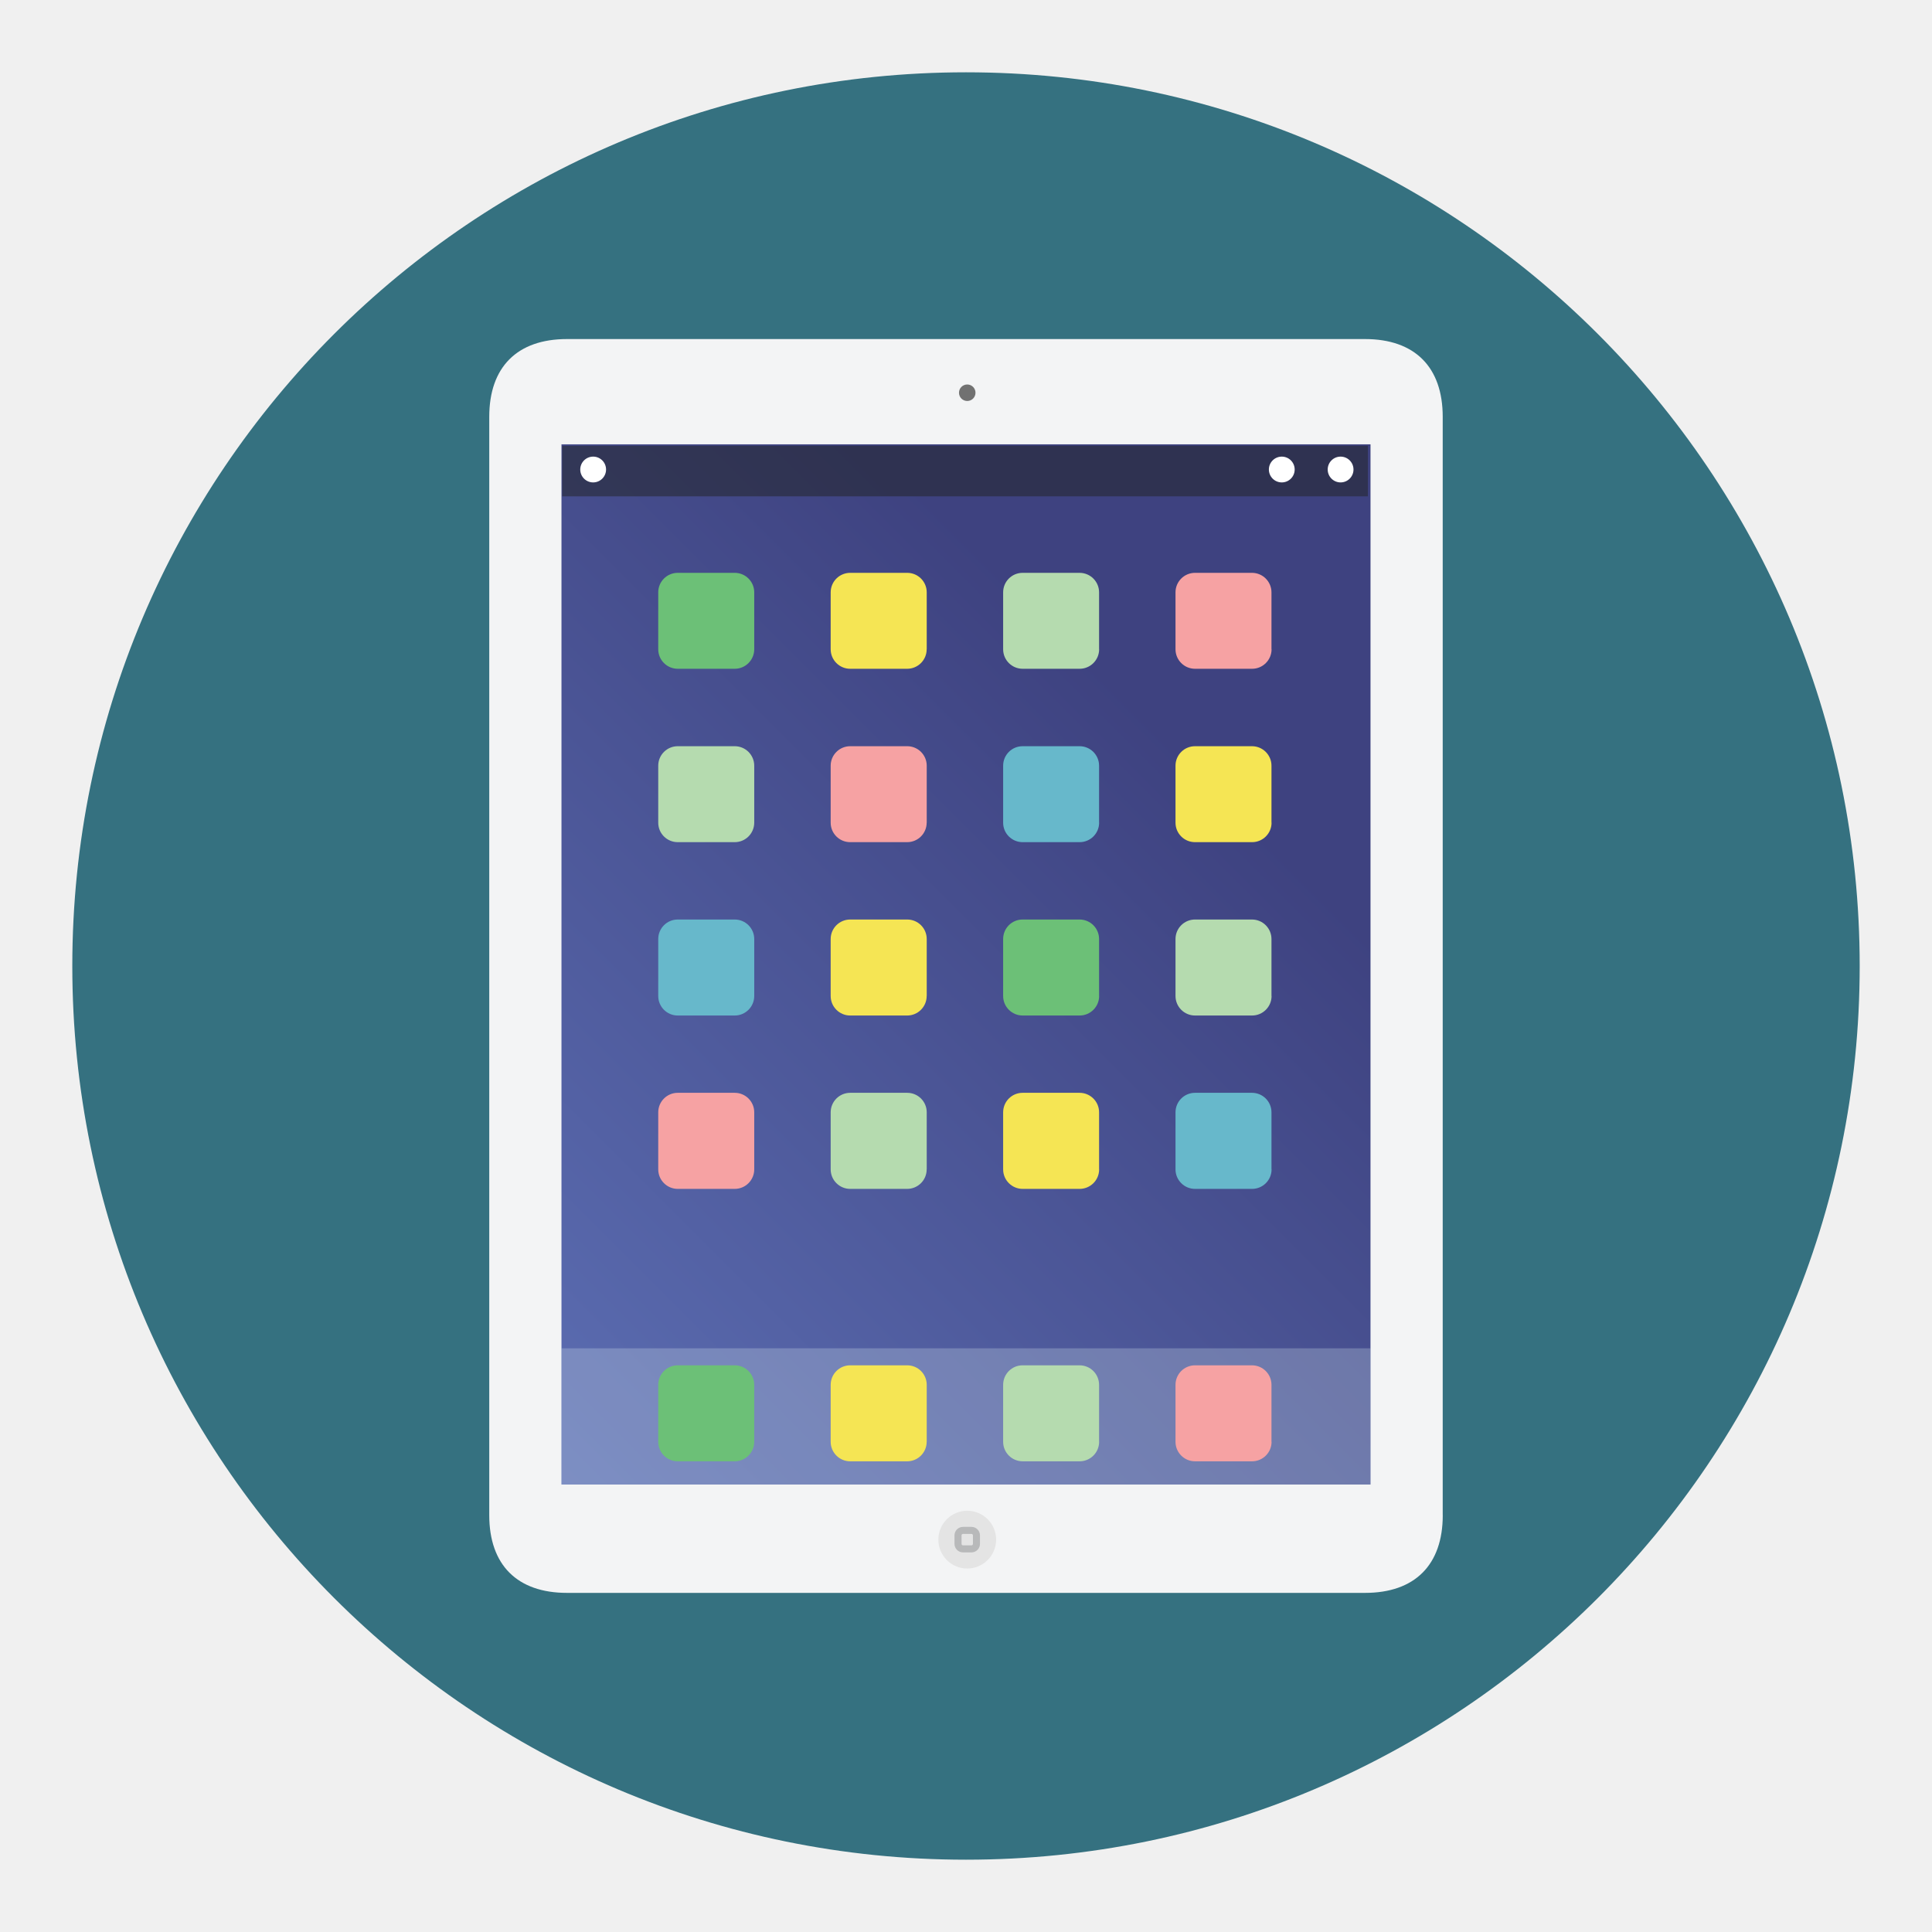
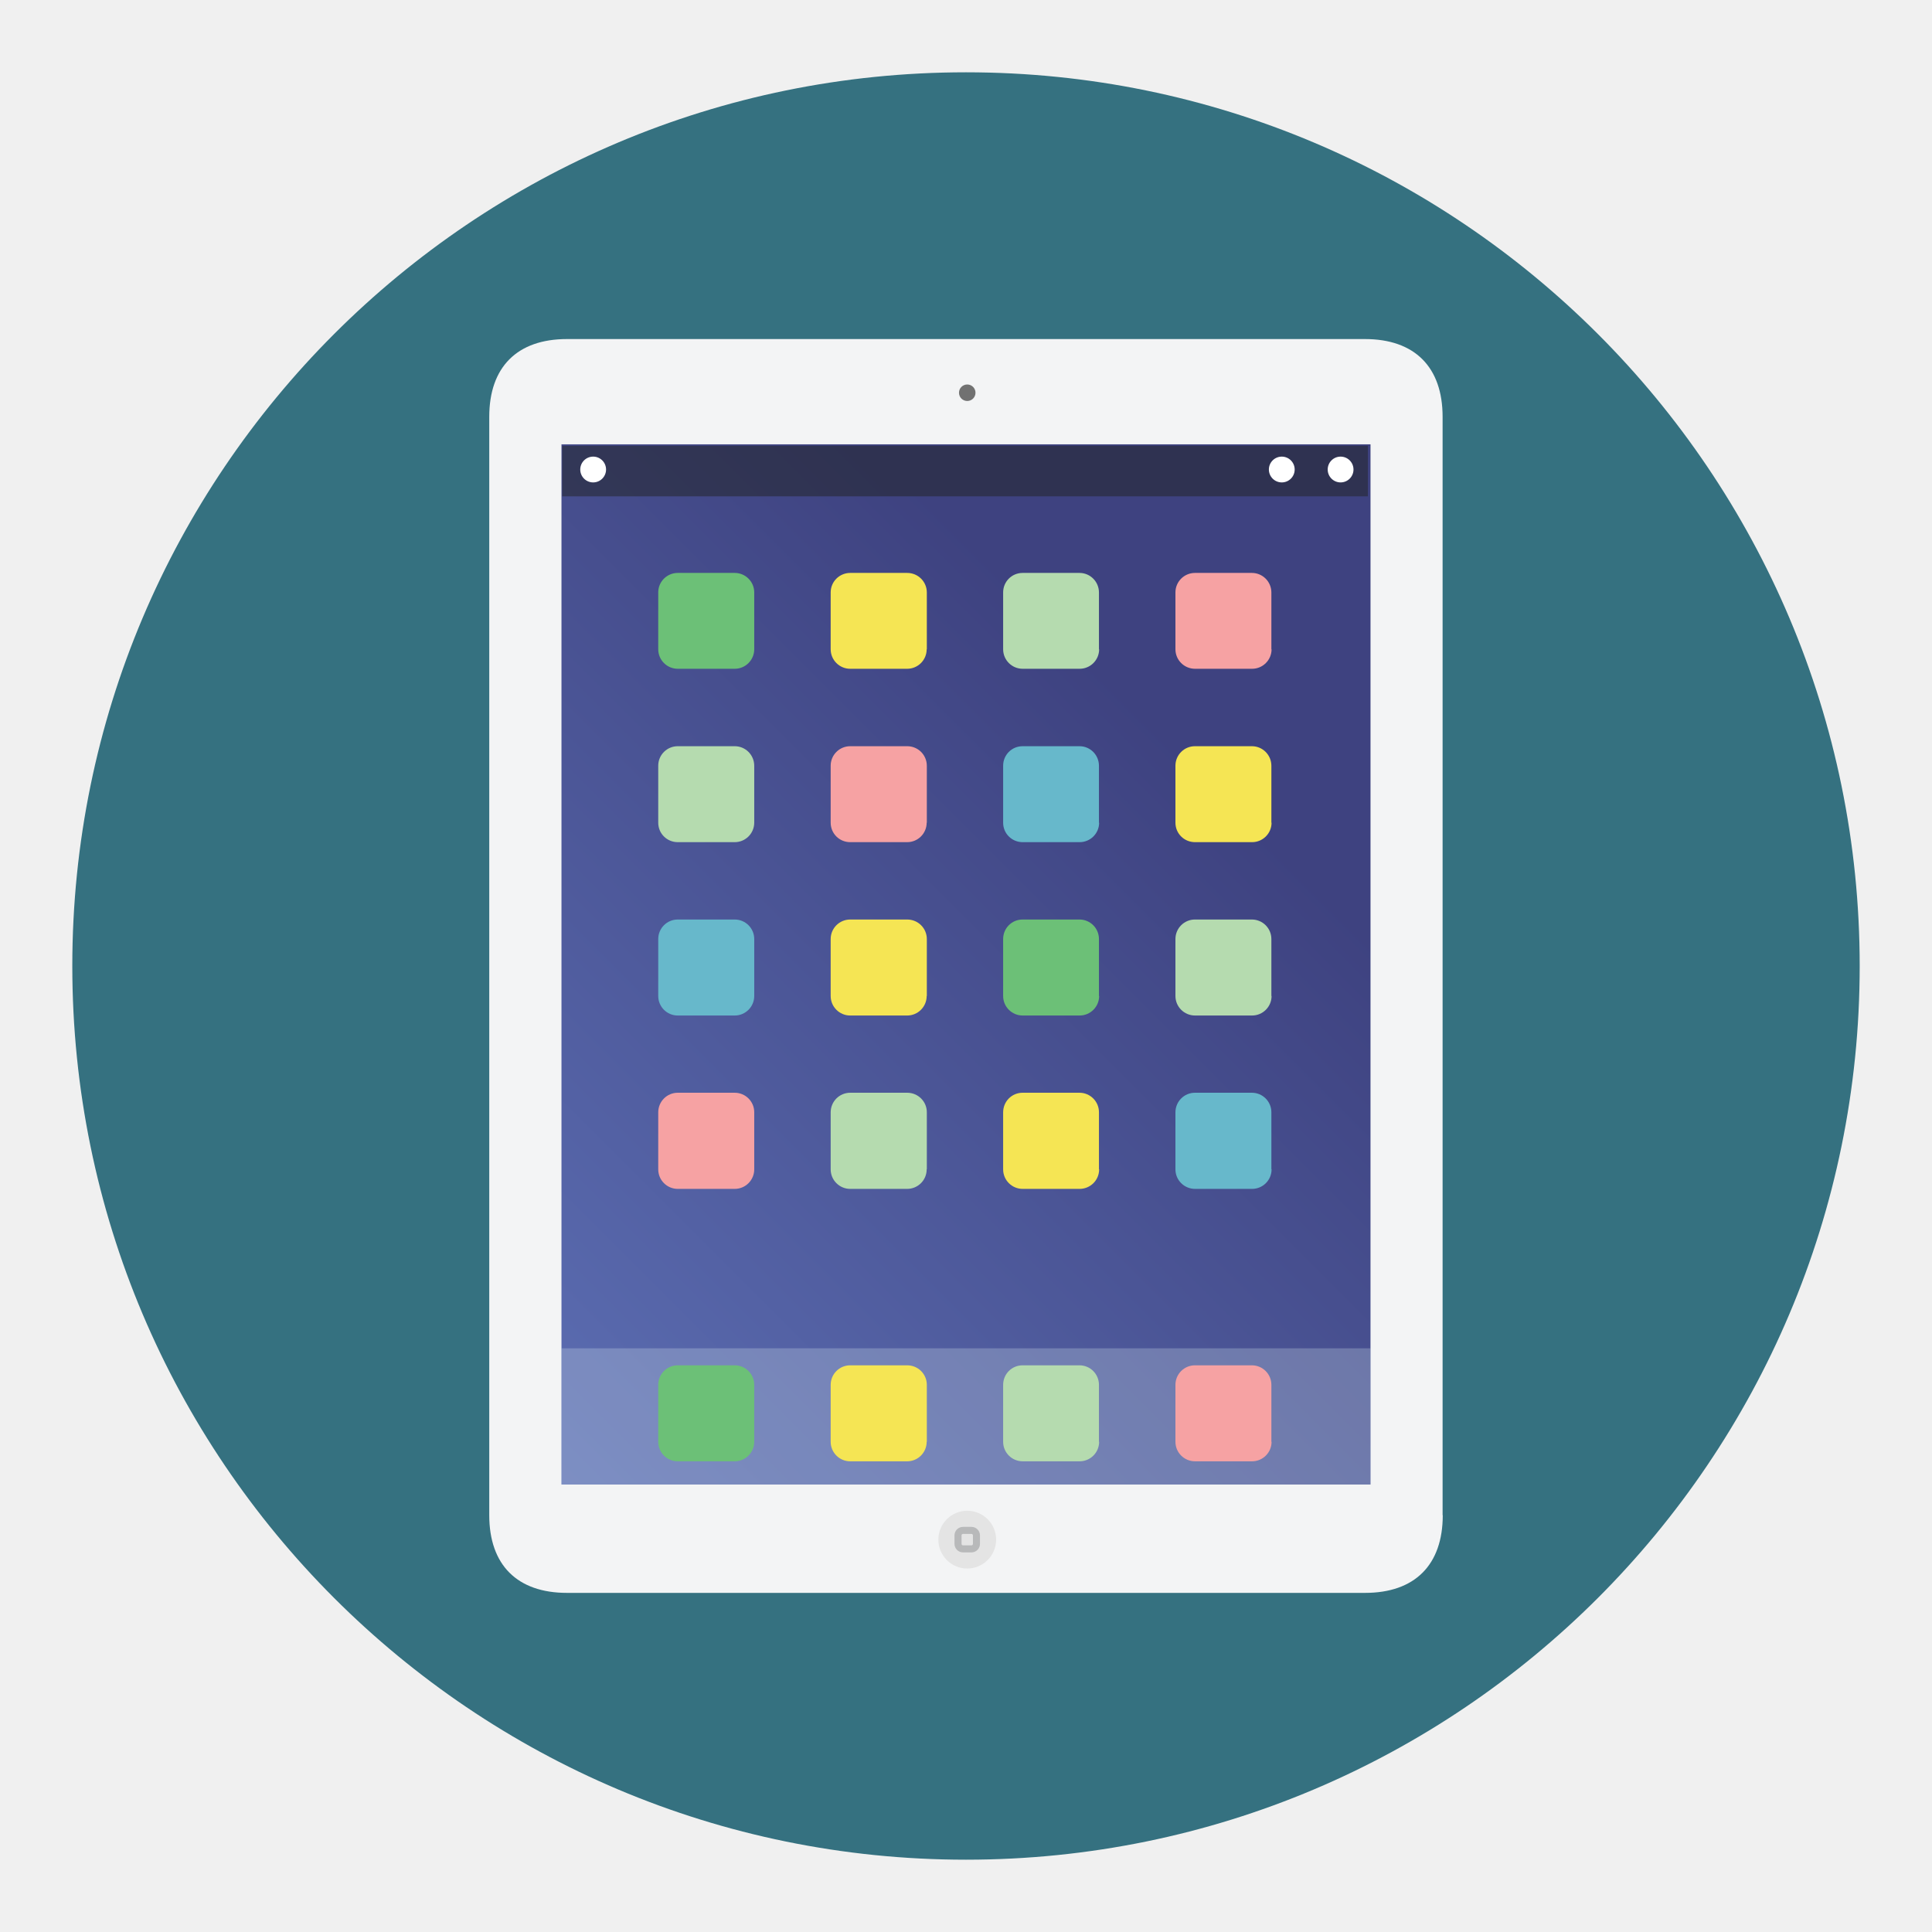
<svg xmlns="http://www.w3.org/2000/svg" width="136.914" height="136.914" viewBox="0 0 136.914 136.914">
  <circle fill="#357180" cx="68.457" cy="68.457" r="63.333" />
-   <path fill="#F3F4F5" d="M102.243 107.376c0 3.525-1.98 5.506-5.508 5.506H40.18c-3.526 0-5.508-1.98-5.508-5.506v-77.84c0-3.525 1.98-5.508 5.507-5.508h56.553c3.526 0 5.508 1.982 5.508 5.508v77.84z" />
+   <path fill="#F3F4F5" d="M102.243 107.376c0 3.525-1.98 5.506-5.508 5.506H40.18c-3.526 0-5.508-1.98-5.508-5.506v-77.84c0-3.525 1.98-5.508 5.507-5.508h56.55c3.52 0 5.503 1.982 5.503 5.508v77.84z" />
  <circle fill="#717171" cx="68.545" cy="27.832" r=".585" />
  <linearGradient id="a" gradientUnits="userSpaceOnUse" x1="35.696" y1="101.108" x2="101.219" y2="35.584">
    <stop offset="0" stop-color="#5C6EB3" />
    <stop offset=".733" stop-color="#3E4280" />
    <stop offset="1" stop-color="#3E4280" />
  </linearGradient>
  <path fill="url(#a)" d="M39.79 31.488h57.333v73.715H39.79z" />
  <path opacity=".25" fill="#DFF1F5" d="M39.79 95.55h57.333v9.652H39.79z" />
-   <path fill="#6CC077" d="M53.45 46.01c0 .765-.62 1.384-1.383 1.384H48.03c-.765 0-1.383-.62-1.383-1.383v-4.033c0-.764.618-1.383 1.383-1.383h4.037c.764 0 1.383.62 1.383 1.384v4.037z" />
-   <path fill="#F5E554" d="M65.67 46.01c0 .765-.618 1.384-1.383 1.384H60.25c-.763 0-1.383-.62-1.383-1.383v-4.033c0-.764.62-1.383 1.384-1.383h4.04c.765 0 1.383.62 1.383 1.384v4.037z" />
-   <path fill="#B5DBAF" d="M77.892 46.01c0 .765-.62 1.384-1.385 1.384h-4.034c-.765 0-1.384-.62-1.384-1.383v-4.033c0-.764.615-1.383 1.38-1.383h4.034c.766 0 1.385.62 1.385 1.384v4.037z" />
-   <path fill="#F6A2A3" d="M90.112 46.01c0 .765-.62 1.384-1.383 1.384h-4.04c-.766 0-1.385-.62-1.385-1.383v-4.033c0-.764.618-1.383 1.384-1.383h4.035c.763 0 1.382.62 1.382 1.384v4.037z" />
+   <path fill="#6CC077" d="M53.45 46.01c0 .765-.62 1.384-1.383 1.384H48.03c-.765 0-1.383-.62-1.383-1.383v-4.03c0-.76.618-1.38 1.383-1.38h4.037c.764 0 1.383.62 1.383 1.386v4.037z" />
+   <path fill="#F5E554" d="M65.67 46.01c0 .765-.618 1.384-1.383 1.384H60.25c-.763 0-1.383-.62-1.383-1.383v-4.03c0-.76.62-1.38 1.384-1.38h4.04c.77 0 1.39.62 1.39 1.386v4.037z" />
+   <path fill="#B5DBAF" d="M77.892 46.01c0 .765-.62 1.384-1.385 1.384h-4.034c-.765 0-1.384-.62-1.384-1.383v-4.03c0-.76.61-1.38 1.38-1.38h4.03c.762 0 1.38.62 1.38 1.386v4.037z" />
+   <path fill="#F6A2A3" d="M90.112 46.01c0 .765-.62 1.384-1.383 1.384h-4.04c-.77 0-1.39-.62-1.39-1.383v-4.03c0-.76.62-1.38 1.382-1.38h4.035c.763 0 1.382.62 1.382 1.386v4.037z" />
  <path fill="#6CC077" d="M53.45 102.175c0 .762-.62 1.383-1.383 1.383H48.03c-.765 0-1.383-.62-1.383-1.383v-4.037c0-.764.618-1.383 1.383-1.383h4.037c.764 0 1.383.62 1.383 1.383v4.037z" />
-   <path fill="#F5E554" d="M65.67 102.175c0 .762-.618 1.383-1.383 1.383H60.25c-.763 0-1.383-.62-1.383-1.383v-4.037c0-.764.62-1.383 1.384-1.383h4.04c.765 0 1.383.62 1.383 1.383v4.037z" />
-   <path fill="#B5DBAF" d="M77.892 102.175c0 .762-.62 1.383-1.385 1.383h-4.034c-.765 0-1.384-.62-1.384-1.383v-4.037c0-.764.615-1.383 1.38-1.383h4.034c.766 0 1.385.62 1.385 1.383v4.037z" />
-   <path fill="#F6A2A3" d="M90.112 102.175c0 .762-.62 1.383-1.383 1.383h-4.04c-.766 0-1.385-.62-1.385-1.383v-4.037c0-.764.618-1.383 1.384-1.383h4.035c.763 0 1.382.62 1.382 1.383v4.037z" />
-   <path fill="#B5DBAF" d="M53.45 58.298c0 .764-.62 1.383-1.383 1.383H48.03c-.765 0-1.383-.615-1.383-1.38v-4.04c0-.76.618-1.38 1.383-1.38h4.037c.764 0 1.383.62 1.383 1.383v4.04z" />
-   <path fill="#F6A2A3" d="M65.67 58.298c0 .764-.618 1.383-1.383 1.383H60.25c-.763 0-1.383-.615-1.383-1.38v-4.04c0-.76.62-1.38 1.384-1.38h4.04c.765 0 1.383.62 1.383 1.383v4.04z" />
-   <path fill="#67B8CB" d="M77.892 58.298c0 .764-.62 1.383-1.385 1.383h-4.034c-.765 0-1.384-.615-1.384-1.38v-4.04c0-.76.615-1.38 1.38-1.38h4.034c.766 0 1.385.62 1.385 1.383v4.04z" />
-   <path fill="#F5E554" d="M90.112 58.298c0 .764-.62 1.383-1.383 1.383h-4.04c-.766 0-1.385-.615-1.385-1.38v-4.04c0-.76.618-1.38 1.384-1.38h4.035c.763 0 1.382.62 1.382 1.383v4.04z" />
+   <path fill="#F5E554" d="M65.67 102.175c0 .762-.618 1.383-1.383 1.383H60.25c-.763 0-1.383-.62-1.383-1.383v-4.037c0-.764.62-1.383 1.384-1.383h4.04c.77 0 1.39.62 1.39 1.383v4.037z" />
+   <path fill="#B5DBAF" d="M77.892 102.175c0 .762-.62 1.383-1.385 1.383h-4.034c-.765 0-1.384-.62-1.384-1.383v-4.037c0-.764.61-1.383 1.38-1.383h4.03c.762 0 1.38.62 1.38 1.383v4.037z" />
+   <path fill="#F6A2A3" d="M90.112 102.175c0 .762-.62 1.383-1.383 1.383h-4.04c-.77 0-1.39-.62-1.39-1.383v-4.037c0-.764.62-1.383 1.382-1.383h4.035c.763 0 1.382.62 1.382 1.383v4.037z" />
+   <path fill="#B5DBAF" d="M53.45 58.298c0 .764-.62 1.383-1.383 1.383H48.03c-.765 0-1.383-.61-1.383-1.38v-4.04c0-.76.618-1.38 1.383-1.38h4.037c.764 0 1.383.62 1.383 1.39v4.04z" />
+   <path fill="#F6A2A3" d="M65.67 58.298c0 .764-.618 1.383-1.383 1.383H60.25c-.763 0-1.383-.61-1.383-1.38v-4.04c0-.76.62-1.38 1.384-1.38h4.04c.77 0 1.39.62 1.39 1.39v4.04z" />
+   <path fill="#67B8CB" d="M77.892 58.298c0 .764-.62 1.383-1.385 1.383h-4.034c-.765 0-1.384-.61-1.384-1.38v-4.04c0-.76.61-1.38 1.38-1.38h4.03c.762 0 1.38.62 1.38 1.39v4.04z" />
+   <path fill="#F5E554" d="M90.112 58.298c0 .764-.62 1.383-1.383 1.383h-4.04c-.77 0-1.39-.61-1.39-1.38v-4.04c0-.76.62-1.38 1.382-1.38h4.035c.763 0 1.382.62 1.382 1.39v4.04z" />
  <path fill="#67B8CB" d="M53.45 70.583c0 .762-.62 1.383-1.383 1.383H48.03c-.765 0-1.383-.62-1.383-1.383v-4.037c0-.764.618-1.383 1.383-1.383h4.037c.764 0 1.383.62 1.383 1.383v4.037z" />
-   <path fill="#F5E554" d="M65.67 70.583c0 .762-.618 1.383-1.383 1.383H60.25c-.763 0-1.383-.62-1.383-1.383v-4.037c0-.764.62-1.383 1.384-1.383h4.04c.765 0 1.383.62 1.383 1.383v4.037z" />
-   <path fill="#6CC077" d="M77.892 70.583c0 .762-.62 1.383-1.385 1.383h-4.034c-.765 0-1.384-.62-1.384-1.383v-4.037c0-.764.615-1.383 1.38-1.383h4.034c.766 0 1.385.62 1.385 1.383v4.037z" />
-   <path fill="#B5DBAF" d="M90.112 70.583c0 .762-.62 1.383-1.383 1.383h-4.04c-.766 0-1.385-.62-1.385-1.383v-4.037c0-.764.618-1.383 1.384-1.383h4.035c.763 0 1.382.62 1.382 1.383v4.037z" />
-   <path fill="#F6A2A3" d="M53.45 82.87c0 .763-.62 1.382-1.383 1.382H48.03c-.765 0-1.383-.62-1.383-1.383v-4.04c0-.766.618-1.385 1.383-1.385h4.037c.764 0 1.383.618 1.383 1.382v4.036z" />
-   <path fill="#B5DBAF" d="M65.67 82.87c0 .763-.618 1.382-1.383 1.382H60.25c-.763 0-1.383-.62-1.383-1.383v-4.04c0-.766.62-1.385 1.384-1.385h4.04c.765 0 1.383.618 1.383 1.382v4.036z" />
-   <path fill="#F5E554" d="M77.892 82.87c0 .763-.62 1.382-1.385 1.382h-4.034c-.765 0-1.384-.62-1.384-1.383v-4.04c0-.766.615-1.385 1.38-1.385h4.034c.766 0 1.385.618 1.385 1.382v4.036z" />
-   <path fill="#67B8CB" d="M90.112 82.87c0 .763-.62 1.382-1.383 1.382h-4.04c-.766 0-1.385-.62-1.385-1.383v-4.04c0-.766.618-1.385 1.384-1.385h4.035c.763 0 1.382.618 1.382 1.382v4.036z" />
+   <path fill="#F5E554" d="M65.67 70.583c0 .762-.618 1.383-1.383 1.383H60.25c-.763 0-1.383-.62-1.383-1.383v-4.037c0-.764.62-1.383 1.384-1.383h4.04c.77 0 1.39.62 1.39 1.383v4.037z" />
+   <path fill="#6CC077" d="M77.892 70.583c0 .762-.62 1.383-1.385 1.383h-4.034c-.765 0-1.384-.62-1.384-1.383v-4.037c0-.764.61-1.383 1.38-1.383h4.03c.762 0 1.38.62 1.38 1.383v4.037z" />
+   <path fill="#B5DBAF" d="M90.112 70.583c0 .762-.62 1.383-1.383 1.383h-4.04c-.77 0-1.39-.62-1.39-1.383v-4.037c0-.764.62-1.383 1.382-1.383h4.035c.763 0 1.382.62 1.382 1.383v4.037z" />
+   <path fill="#F6A2A3" d="M53.45 82.87c0 .763-.62 1.382-1.383 1.382H48.03c-.765 0-1.383-.62-1.383-1.383v-4.04c0-.77.618-1.39 1.383-1.39h4.037c.764 0 1.383.62 1.383 1.38v4.036z" />
+   <path fill="#B5DBAF" d="M65.67 82.87c0 .763-.618 1.382-1.383 1.382H60.25c-.763 0-1.383-.62-1.383-1.383v-4.04c0-.77.62-1.39 1.384-1.39h4.04c.77 0 1.39.62 1.39 1.38v4.036z" />
+   <path fill="#F5E554" d="M77.892 82.87c0 .763-.62 1.382-1.385 1.382h-4.034c-.765 0-1.384-.62-1.384-1.383v-4.04c0-.77.61-1.39 1.38-1.39h4.03c.762 0 1.38.62 1.38 1.38v4.036z" />
+   <path fill="#67B8CB" d="M90.112 82.87c0 .763-.62 1.382-1.383 1.382h-4.04c-.77 0-1.39-.62-1.39-1.383v-4.04c0-.77.62-1.39 1.382-1.39h4.035c.763 0 1.382.62 1.382 1.38v4.036z" />
  <path opacity=".5" fill="#202121" d="M39.84 31.59h57.097v3.585H39.84z" />
  <circle fill="#fff" cx="90.835" cy="33.273" r=".914" />
  <circle fill="#fff" cx="42.035" cy="33.273" r=".914" />
  <circle fill="#fff" cx="95.003" cy="33.273" r=".914" />
  <circle fill="#E4E4E4" cx="68.545" cy="109.109" r="2.047" />
  <path fill="none" stroke="#B8B9BA" stroke-width=".5" stroke-miterlimit="10" d="M69.198 109.41c0 .193-.158.352-.352.352h-.604c-.193 0-.35-.158-.35-.352v-.602c0-.195.156-.354.35-.354h.604c.193 0 .352.158.352.354v.602z" />
</svg>
